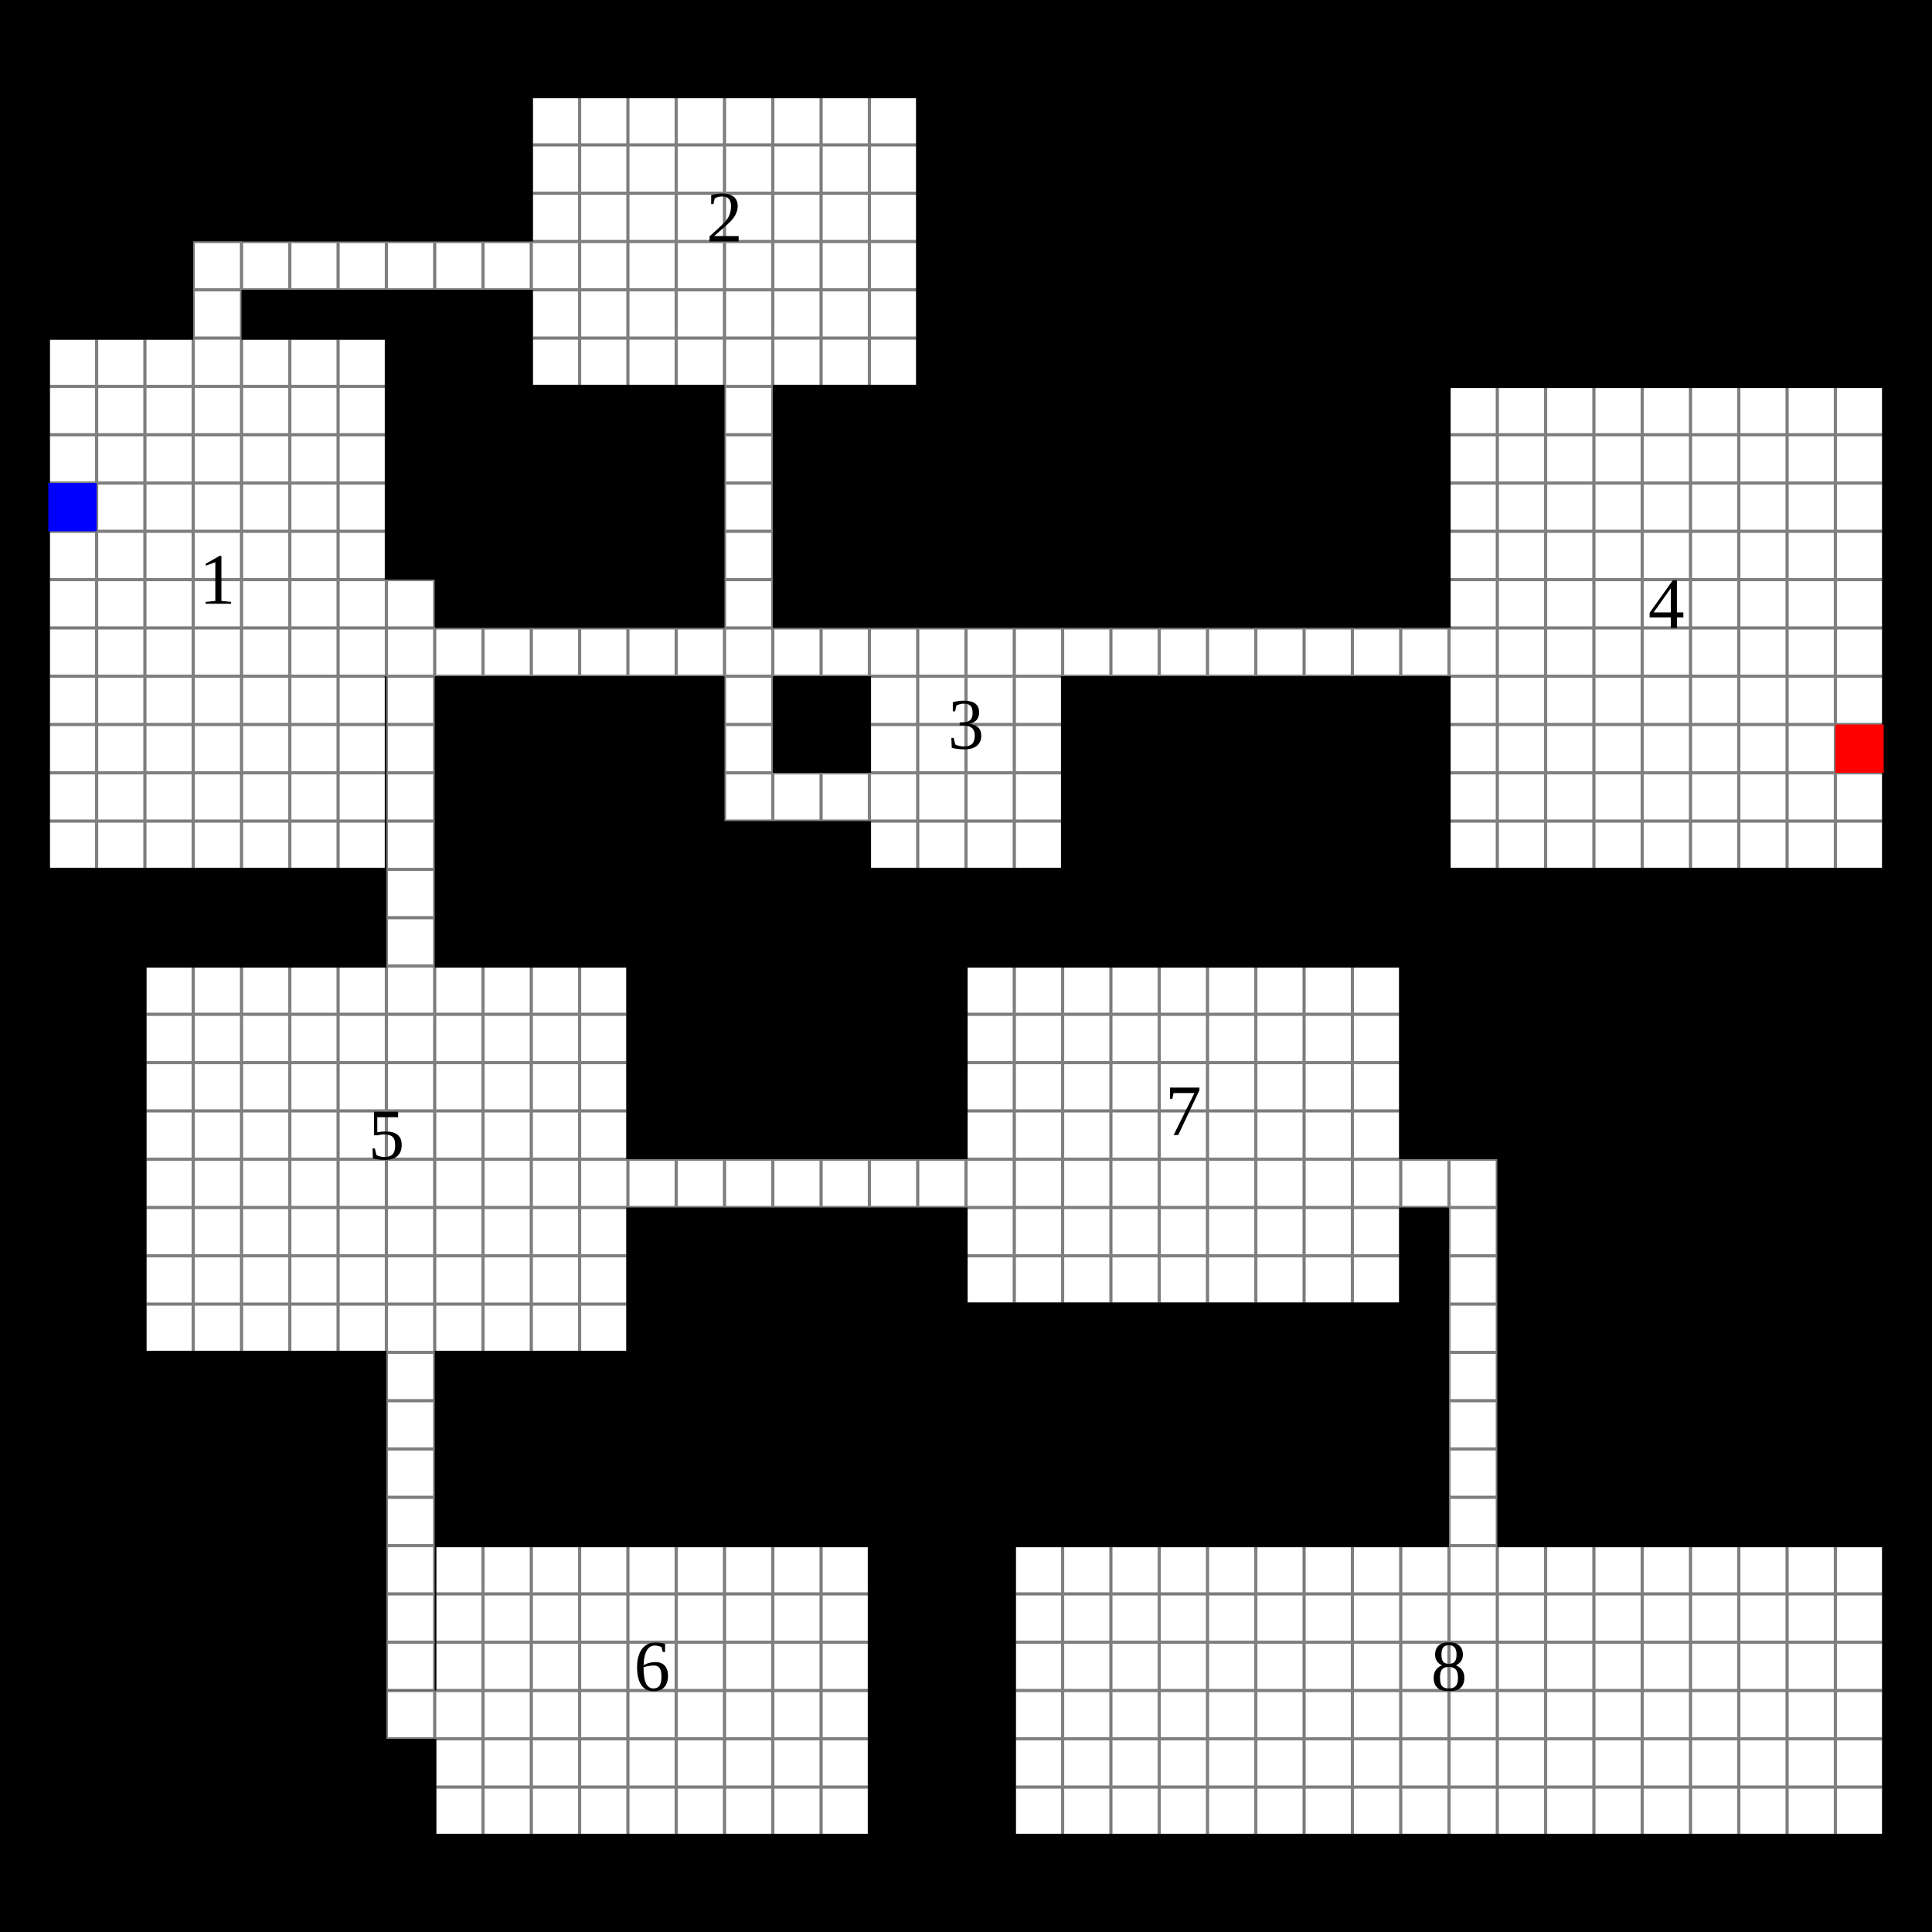
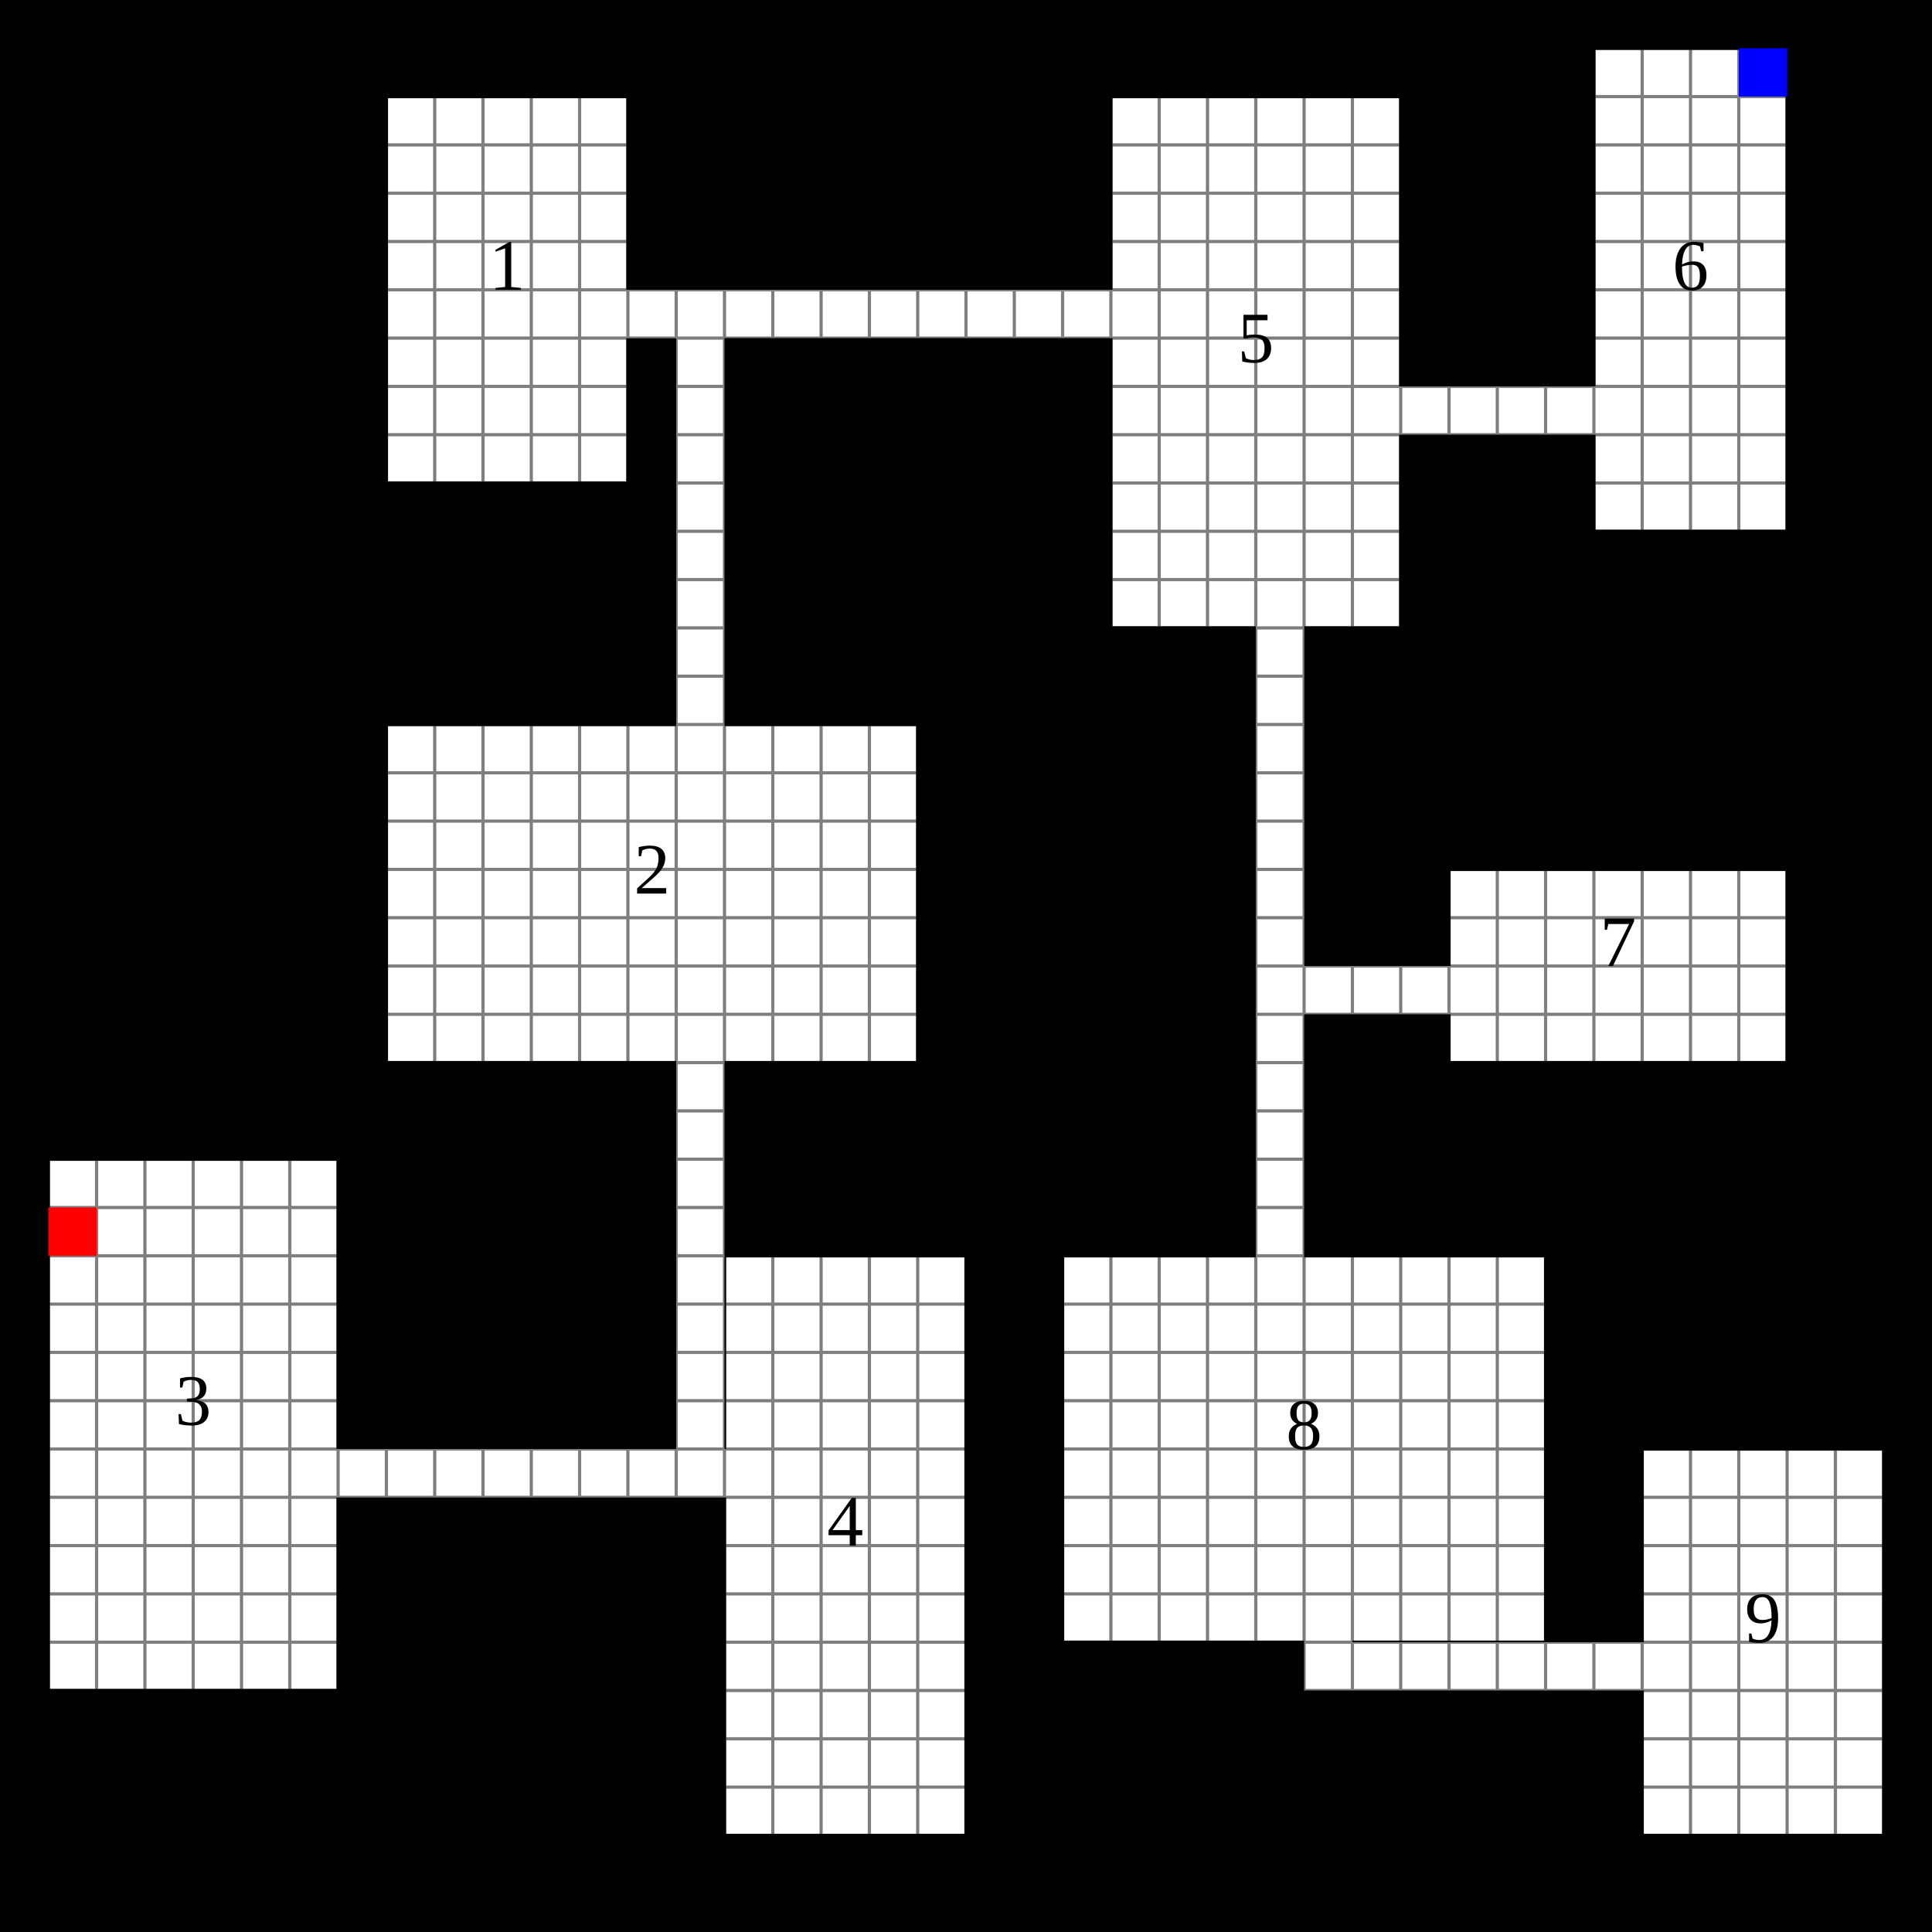
<svg xmlns="http://www.w3.org/2000/svg" baseProfile="full" height="600px" version="1.1" width="600px">
  <defs>
+     <pattern height="15" id="id1" patternUnits="userSpaceOnUse" width="15">
+       <rect fill="white" height="15" stroke="gray" width="15" x="0" y="0" />
+     </pattern>
+     <pattern height="15" id="id2" patternUnits="userSpaceOnUse" width="15">
+       <rect fill="white" height="15" stroke="gray" width="15" x="0" y="0" />
+     </pattern>
+     <pattern height="15" id="id3" patternUnits="userSpaceOnUse" width="15">
+       <rect fill="white" height="15" stroke="gray" width="15" x="0" y="0" />
+     </pattern>
+     <pattern height="15" id="id4" patternUnits="userSpaceOnUse" width="15">
+       <rect fill="white" height="15" stroke="gray" width="15" x="0" y="0" />
+     </pattern>
+     <pattern height="15" id="id5" patternUnits="userSpaceOnUse" width="15">
+       <rect fill="white" height="15" stroke="gray" width="15" x="0" y="0" />
+     </pattern>
+     <pattern height="15" id="id6" patternUnits="userSpaceOnUse" width="15">
+       <rect fill="white" height="15" stroke="gray" width="15" x="0" y="0" />
+     </pattern>
+     <pattern height="15" id="id7" patternUnits="userSpaceOnUse" width="15">
+       <rect fill="white" height="15" stroke="gray" width="15" x="0" y="0" />
+     </pattern>
+     <pattern height="15" id="id8" patternUnits="userSpaceOnUse" width="15">
+       <rect fill="white" height="15" stroke="gray" width="15" x="0" y="0" />
+     </pattern>
+     <pattern height="15" id="id9" patternUnits="userSpaceOnUse" width="15">
+       <rect fill="white" height="15" stroke="gray" width="15" x="0" y="0" />
+     </pattern>
+     <pattern height="15" id="id10" patternUnits="userSpaceOnUse" width="15">
+       <rect fill="white" height="15" stroke="gray" width="15" x="0" y="0" />
+     </pattern>
+     <pattern height="15" id="id11" patternUnits="userSpaceOnUse" width="15">
+       <rect fill="white" height="15" stroke="gray" width="15" x="0" y="0" />
+     </pattern>
+     <pattern height="15" id="id12" patternUnits="userSpaceOnUse" width="15">
+       <rect fill="white" height="15" stroke="gray" width="15" x="0" y="0" />
+     </pattern>
+     <pattern height="15" id="id13" patternUnits="userSpaceOnUse" width="15">
+       <rect fill="white" height="15" stroke="gray" width="15" x="0" y="0" />
+     </pattern>
+     <pattern height="15" id="id14" patternUnits="userSpaceOnUse" width="15">
+       <rect fill="white" height="15" stroke="gray" width="15" x="0" y="0" />
+     </pattern>
+     <pattern height="15" id="id15" patternUnits="userSpaceOnUse" width="15">
+       <rect fill="white" height="15" stroke="gray" width="15" x="0" y="0" />
+     </pattern>
    <pattern height="15" id="id16" patternUnits="userSpaceOnUse" width="15">
      <rect fill="white" height="15" stroke="gray" width="15" x="0" y="0" />
    </pattern>
    <pattern height="15" id="id17" patternUnits="userSpaceOnUse" width="15">
      <rect fill="white" height="15" stroke="gray" width="15" x="0" y="0" />
    </pattern>
-     <pattern height="15" id="id18" patternUnits="userSpaceOnUse" width="15">
-       <rect fill="white" height="15" stroke="gray" width="15" x="0" y="0" />
-     </pattern>
-     <pattern height="15" id="id19" patternUnits="userSpaceOnUse" width="15">
-       <rect fill="white" height="15" stroke="gray" width="15" x="0" y="0" />
-     </pattern>
-     <pattern height="15" id="id20" patternUnits="userSpaceOnUse" width="15">
-       <rect fill="white" height="15" stroke="gray" width="15" x="0" y="0" />
-     </pattern>
-     <pattern height="15" id="id21" patternUnits="userSpaceOnUse" width="15">
-       <rect fill="white" height="15" stroke="gray" width="15" x="0" y="0" />
-     </pattern>
-     <pattern height="15" id="id22" patternUnits="userSpaceOnUse" width="15">
-       <rect fill="white" height="15" stroke="gray" width="15" x="0" y="0" />
-     </pattern>
-     <pattern height="15" id="id23" patternUnits="userSpaceOnUse" width="15">
-       <rect fill="white" height="15" stroke="gray" width="15" x="0" y="0" />
-     </pattern>
-     <pattern height="15" id="id24" patternUnits="userSpaceOnUse" width="15">
-       <rect fill="white" height="15" stroke="gray" width="15" x="0" y="0" />
-     </pattern>
-     <pattern height="15" id="id25" patternUnits="userSpaceOnUse" width="15">
-       <rect fill="white" height="15" stroke="gray" width="15" x="0" y="0" />
-     </pattern>
-     <pattern height="15" id="id26" patternUnits="userSpaceOnUse" width="15">
-       <rect fill="white" height="15" stroke="gray" width="15" x="0" y="0" />
-     </pattern>
-     <pattern height="15" id="id27" patternUnits="userSpaceOnUse" width="15">
-       <rect fill="white" height="15" stroke="gray" width="15" x="0" y="0" />
-     </pattern>
-     <pattern height="15" id="id28" patternUnits="userSpaceOnUse" width="15">
-       <rect fill="white" height="15" stroke="gray" width="15" x="0" y="0" />
-     </pattern>
-     <pattern height="15" id="id29" patternUnits="userSpaceOnUse" width="15">
-       <rect fill="white" height="15" stroke="gray" width="15" x="0" y="0" />
-     </pattern>
-     <pattern height="15" id="id30" patternUnits="userSpaceOnUse" width="15">
-       <rect fill="white" height="15" stroke="gray" width="15" x="0" y="0" />
-     </pattern>
  </defs>
  <rect fill="black" height="600" stroke="black" stroke-width="2" width="600" x="0" y="0" />
  <g>
-     <rect fill="url(#id16) none" height="165" stroke="black" stroke-width="1" width="105" x="15" y="105" />
+     <rect fill="url(#id1) none" height="120" stroke="black" stroke-width="1" width="75" x="120" y="30" />
  </g>
  <g>
-     <rect fill="url(#id17) none" height="90" stroke="black" stroke-width="1" width="120" x="165" y="30" />
+     <rect fill="url(#id2) none" height="105" stroke="black" stroke-width="1" width="165" x="120" y="225" />
  </g>
  <g>
-     <rect fill="url(#id18) none" height="75" stroke="black" stroke-width="1" width="60" x="270" y="195" />
+     <rect fill="url(#id3) none" height="165" stroke="black" stroke-width="1" width="90" x="15" y="360" />
  </g>
  <g>
-     <rect fill="url(#id19) none" height="150" stroke="black" stroke-width="1" width="135" x="450" y="120" />
+     <rect fill="url(#id4) none" height="180" stroke="black" stroke-width="1" width="75" x="225" y="390" />
  </g>
  <g>
-     <rect fill="url(#id20) none" height="120" stroke="black" stroke-width="1" width="150" x="45" y="300" />
+     <rect fill="url(#id5) none" height="165" stroke="black" stroke-width="1" width="90" x="345" y="30" />
  </g>
  <g>
-     <rect fill="url(#id21) none" height="90" stroke="black" stroke-width="1" width="135" x="135" y="480" />
+     <rect fill="url(#id6) none" height="150" stroke="black" stroke-width="1" width="60" x="495" y="15" />
  </g>
  <g>
-     <rect fill="url(#id22) none" height="105" stroke="black" stroke-width="1" width="135" x="300" y="300" />
+     <rect fill="url(#id7) none" height="60" stroke="black" stroke-width="1" width="105" x="450" y="270" />
  </g>
  <g>
-     <rect fill="url(#id23) none" height="90" stroke="black" stroke-width="1" width="270" x="315" y="480" />
+     <rect fill="url(#id8) none" height="120" stroke="black" stroke-width="1" width="150" x="330" y="390" />
  </g>
  <g>
-     <rect fill="url(#id24) none" height="15" width="60" x="60" y="180" />
+     <rect fill="url(#id9) none" height="120" stroke="black" stroke-width="1" width="75" x="510" y="450" />
  </g>
  <g>
-     <rect fill="url(#id24) none" height="180" width="15" x="120" y="180" />
+     <rect fill="url(#id10) none" height="15" width="240" x="150" y="90" />
  </g>
  <g>
-     <rect fill="url(#id25) none" height="15" width="465" x="60" y="195" />
+     <rect fill="url(#id10) none" height="30" width="15" x="390" y="90" />
  </g>
  <g>
-     <rect fill="url(#id25) none" height="15" width="15" x="60" y="180" />
+     <rect fill="url(#id11) none" height="15" width="60" x="150" y="90" />
  </g>
  <g>
-     <rect fill="url(#id26) none" height="15" width="165" x="60" y="75" />
+     <rect fill="url(#id11) none" height="180" width="15" x="210" y="90" />
  </g>
  <g>
-     <rect fill="url(#id26) none" height="105" width="15" x="60" y="75" />
+     <rect fill="url(#id12) none" height="15" width="165" x="60" y="450" />
  </g>
  <g>
-     <rect fill="url(#id27) none" height="15" width="90" x="225" y="240" />
+     <rect fill="url(#id12) none" height="180" width="15" x="210" y="270" />
  </g>
  <g>
-     <rect fill="url(#id27) none" height="165" width="15" x="225" y="75" />
+     <rect fill="url(#id13) none" height="15" width="210" x="60" y="450" />
  </g>
  <g>
-     <rect fill="url(#id28) none" height="15" width="240" x="120" y="360" />
+     <rect fill="url(#id13) none" height="30" width="15" x="270" y="450" />
  </g>
  <g>
-     <rect fill="url(#id29) none" height="15" width="105" x="120" y="525" />
+     <rect fill="url(#id14) none" height="15" width="30" x="390" y="450" />
  </g>
  <g>
-     <rect fill="url(#id29) none" height="165" width="15" x="120" y="360" />
+     <rect fill="url(#id14) none" height="330" width="15" x="390" y="120" />
  </g>
  <g>
-     <rect fill="url(#id30) none" height="15" width="90" x="360" y="360" />
+     <rect fill="url(#id15) none" height="15" width="135" x="390" y="300" />
  </g>
  <g>
-     <rect fill="url(#id30) none" height="165" width="15" x="450" y="360" />
+     <rect fill="url(#id15) none" height="180" width="15" x="390" y="120" />
  </g>
-   <rect fill="blue" height="15" width="15" x="15" y="150" />
-   <rect fill="red" height="15" width="15" x="570" y="225" />
-   <text alignment-baseline="middle" fill="black" font-size="22.5" text-anchor="middle" x="67.5" y="187.5">1</text>
-   <text alignment-baseline="middle" fill="black" font-size="22.5" text-anchor="middle" x="225.0" y="75.0">2</text>
-   <text alignment-baseline="middle" fill="black" font-size="22.5" text-anchor="middle" x="300.0" y="232.5">3</text>
-   <text alignment-baseline="middle" fill="black" font-size="22.5" text-anchor="middle" x="517.5" y="195.0">4</text>
-   <text alignment-baseline="middle" fill="black" font-size="22.5" text-anchor="middle" x="120.0" y="360.0">5</text>
-   <text alignment-baseline="middle" fill="black" font-size="22.5" text-anchor="middle" x="202.5" y="525.0">6</text>
-   <text alignment-baseline="middle" fill="black" font-size="22.5" text-anchor="middle" x="367.5" y="352.5">7</text>
-   <text alignment-baseline="middle" fill="black" font-size="22.5" text-anchor="middle" x="450.0" y="525.0">8</text>
+   <g>
+     <rect fill="url(#id16) none" height="15" width="150" x="390" y="120" />
+   </g>
+   <g>
+     <rect fill="url(#id16) none" height="30" width="15" x="525" y="90" />
+   </g>
+   <g>
+     <rect fill="url(#id17) none" height="15" width="150" x="405" y="510" />
+   </g>
+   <g>
+     <rect fill="url(#id17) none" height="60" width="15" x="405" y="450" />
+   </g>
+   <rect fill="blue" height="15" width="15" x="540" y="15" />
+   <rect fill="red" height="15" width="15" x="15" y="375" />
+   <text alignment-baseline="middle" fill="black" font-size="22.5" text-anchor="middle" x="157.5" y="90.0">1</text>
+   <text alignment-baseline="middle" fill="black" font-size="22.5" text-anchor="middle" x="202.5" y="277.5">2</text>
+   <text alignment-baseline="middle" fill="black" font-size="22.5" text-anchor="middle" x="60.0" y="442.5">3</text>
+   <text alignment-baseline="middle" fill="black" font-size="22.5" text-anchor="middle" x="262.5" y="480.0">4</text>
+   <text alignment-baseline="middle" fill="black" font-size="22.5" text-anchor="middle" x="390.0" y="112.5">5</text>
+   <text alignment-baseline="middle" fill="black" font-size="22.5" text-anchor="middle" x="525.0" y="90.0">6</text>
+   <text alignment-baseline="middle" fill="black" font-size="22.5" text-anchor="middle" x="502.5" y="300.0">7</text>
+   <text alignment-baseline="middle" fill="black" font-size="22.5" text-anchor="middle" x="405.0" y="450.0">8</text>
+   <text alignment-baseline="middle" fill="black" font-size="22.5" text-anchor="middle" x="547.5" y="510.0">9</text>
</svg>
